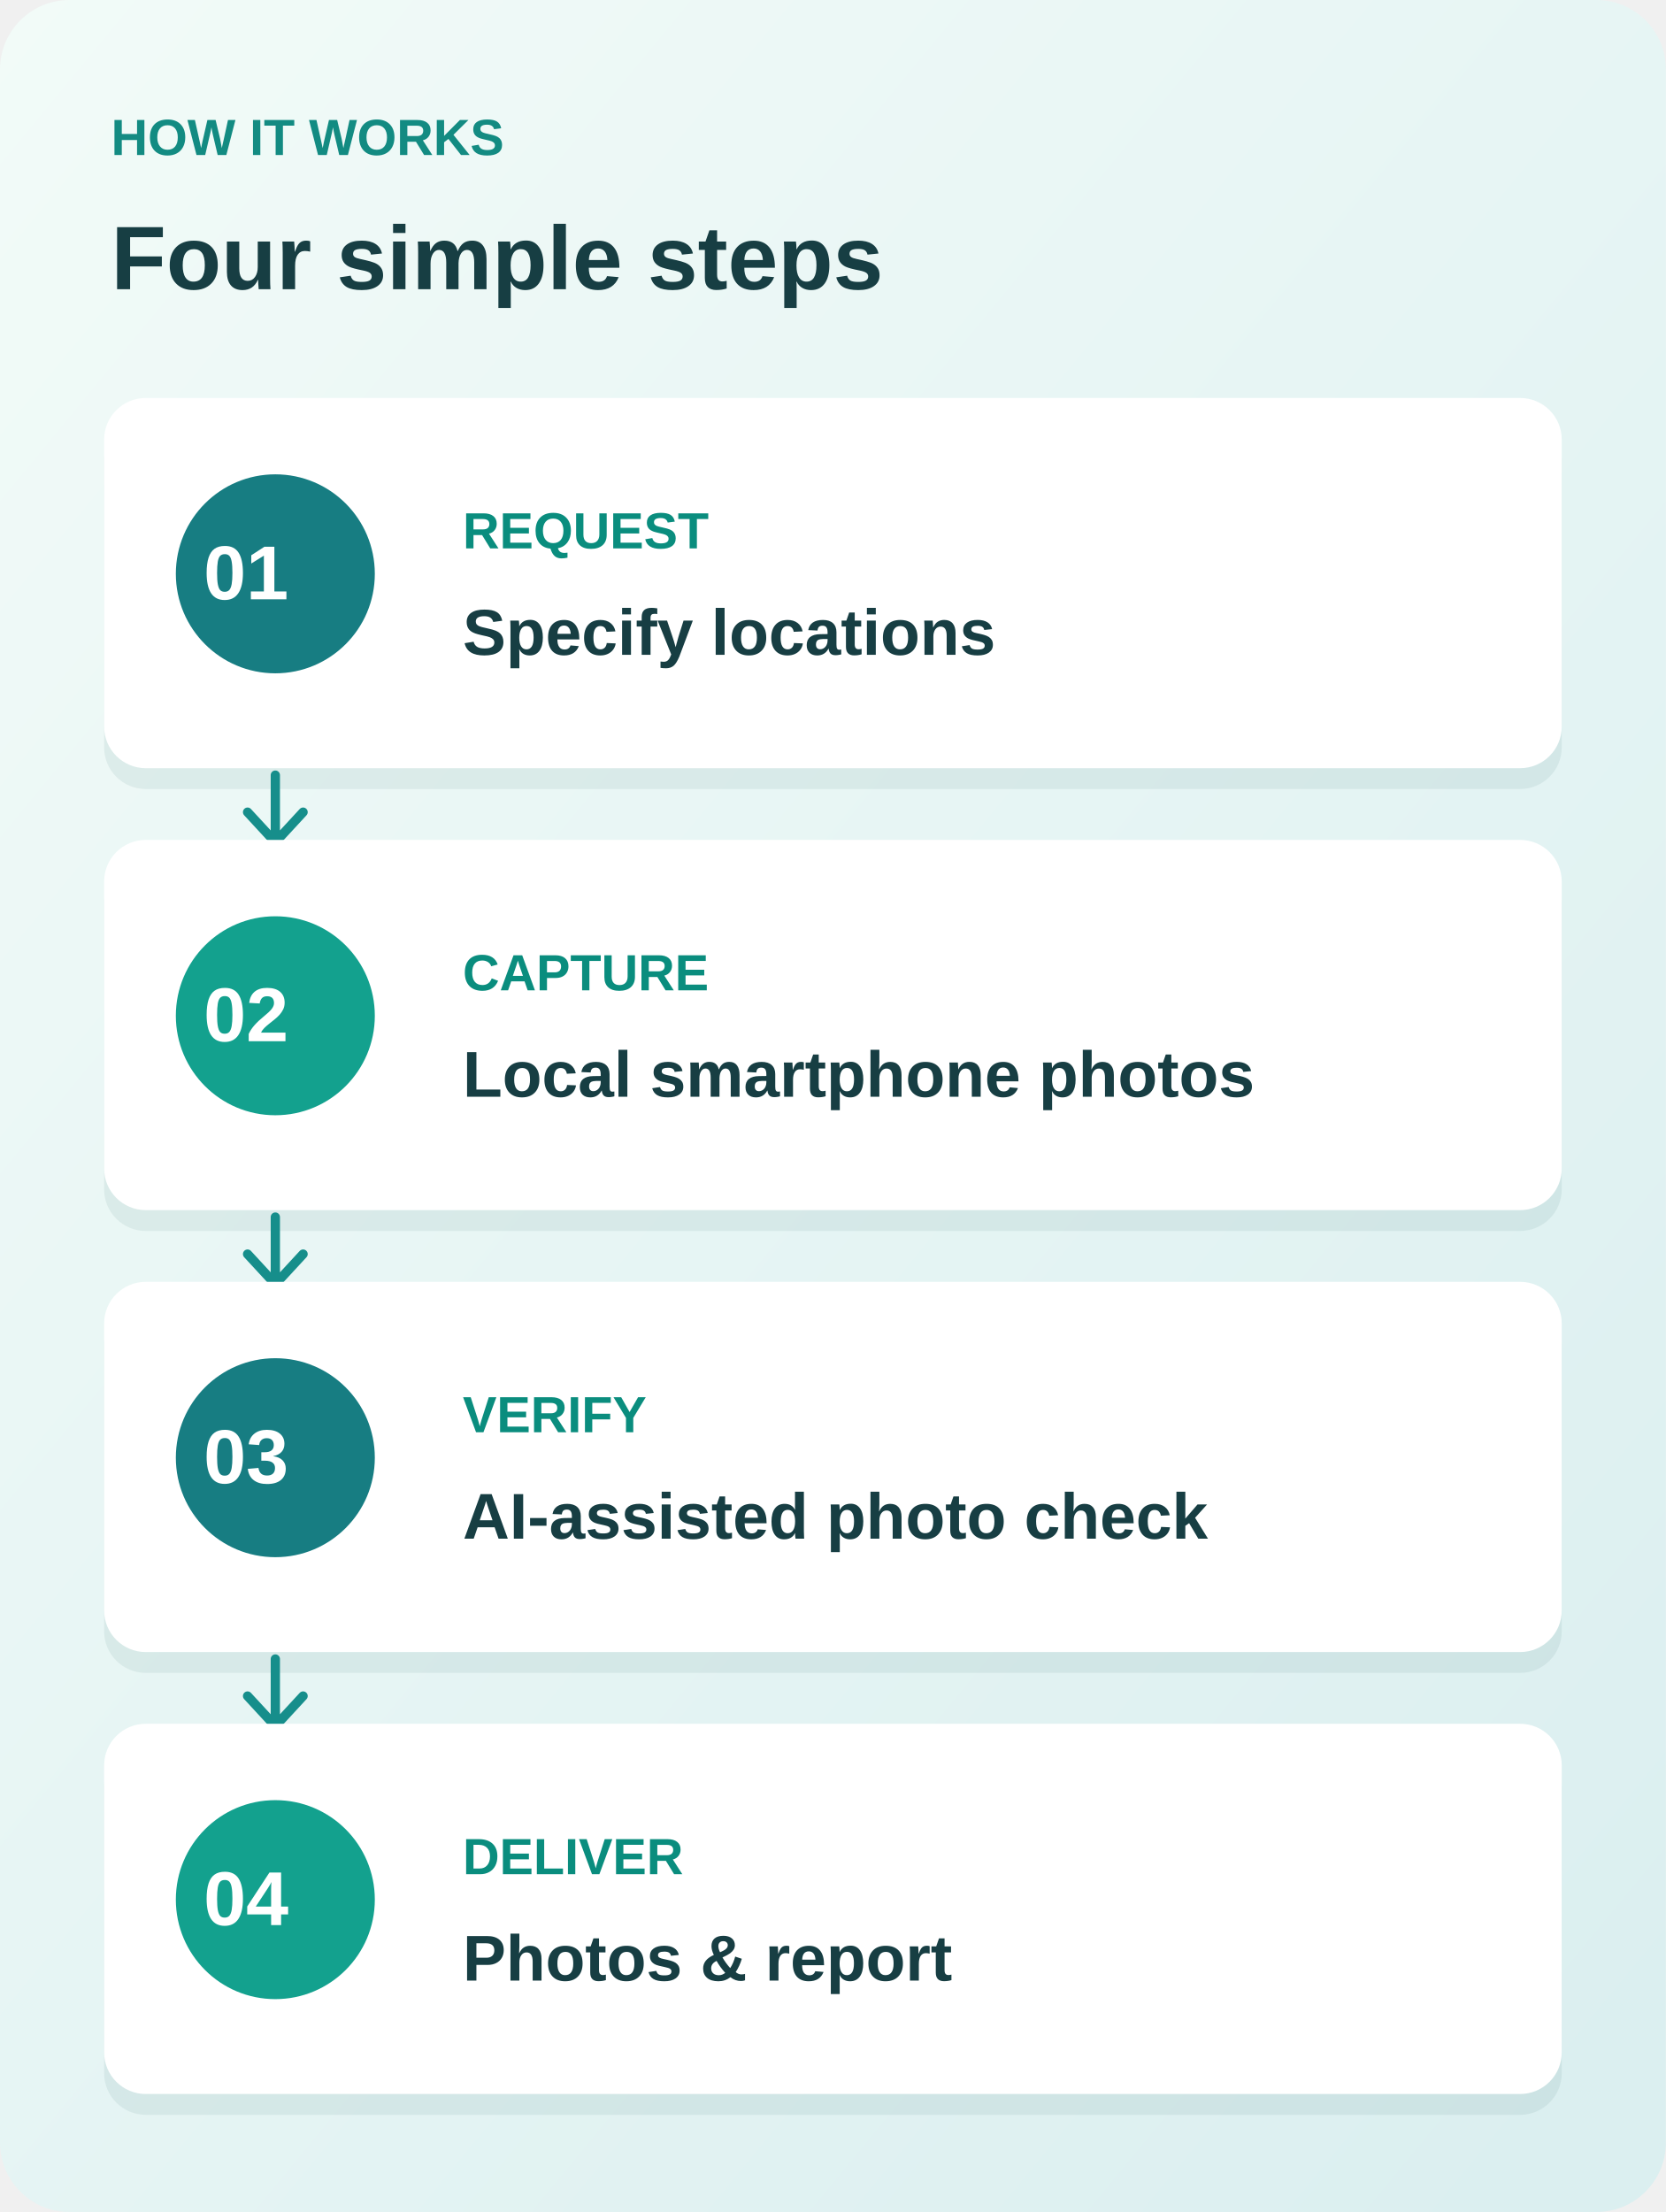
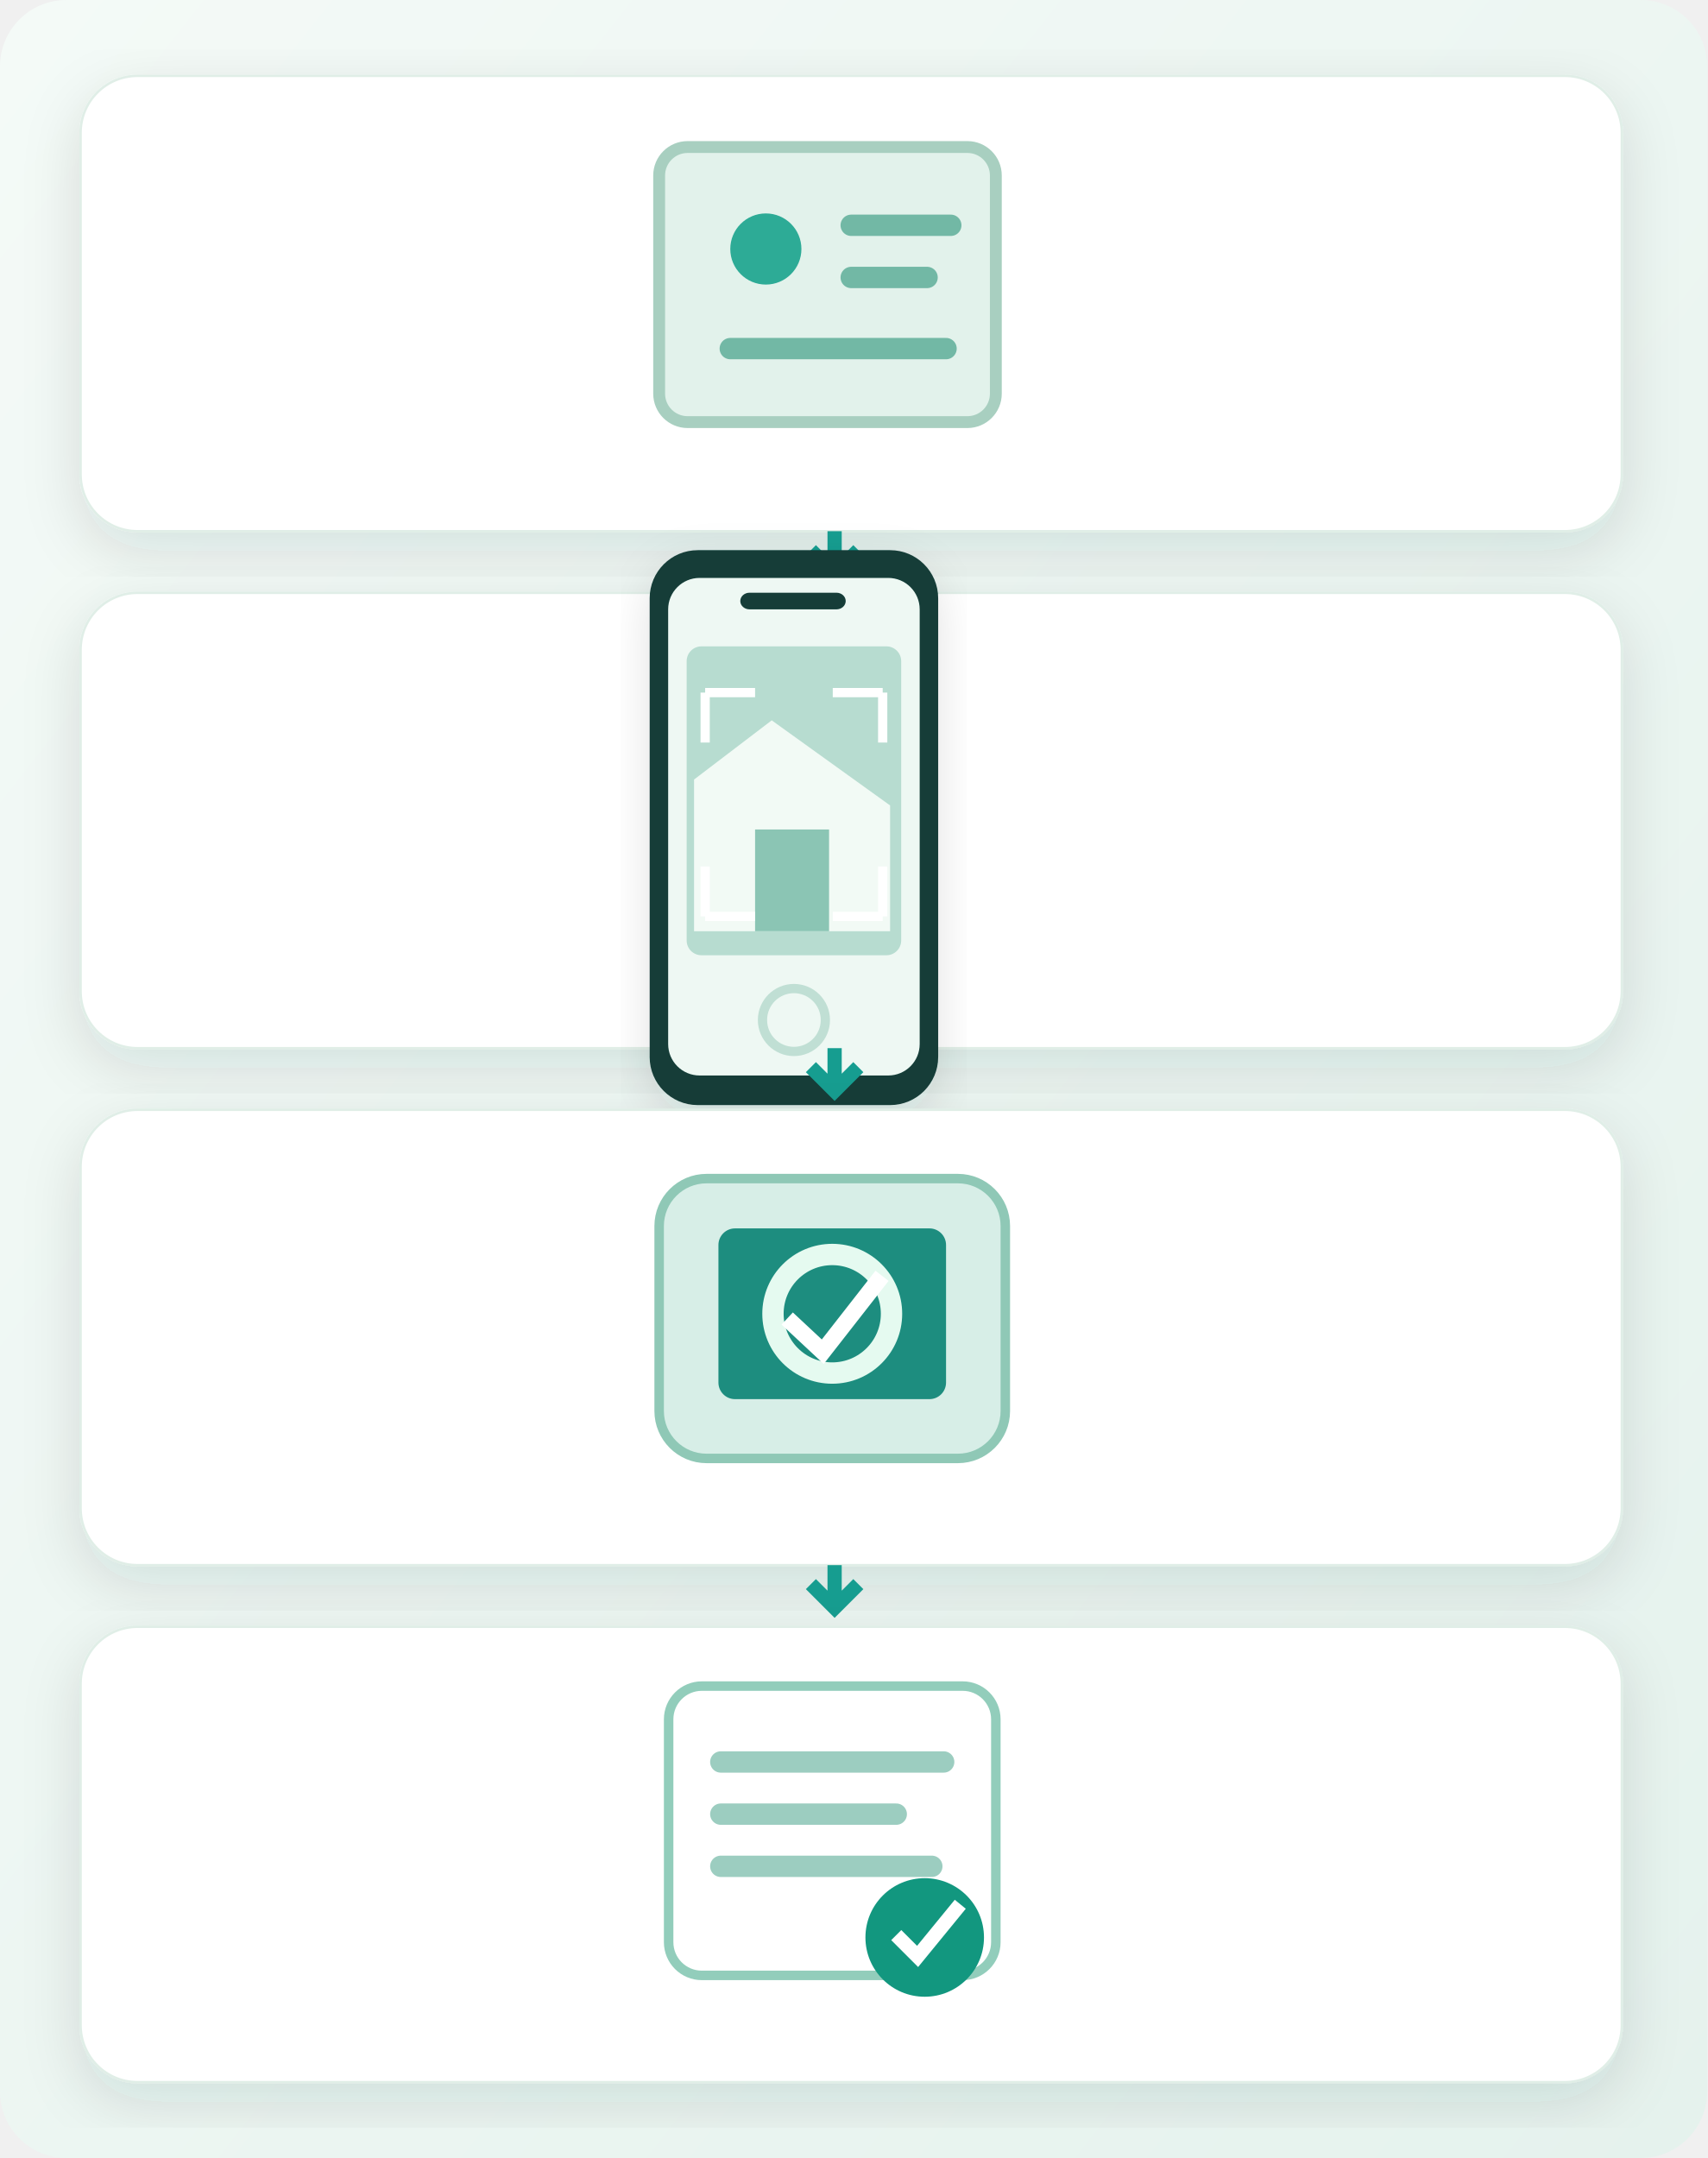
- <svg xmlns="http://www.w3.org/2000/svg" viewBox="0 0 720 956" role="img">
+ <svg xmlns="http://www.w3.org/2000/svg" viewBox="0 0 720 910" aria-hidden="true">
  <defs>
-     <linearGradient id="bg" x2=".9" y2="1">
-       <stop stop-color="#f2fbf8" />
-       <stop offset="1" stop-color="#dbeff0" />
+     <linearGradient id="bg" x2="1" y2="1">
+       <stop stop-color="#f4faf7" />
+       <stop offset="1" stop-color="#e5f2ed" />
    </linearGradient>
-     <linearGradient id="blue" x2="1" y2="1">
-       <stop stop-color="#1fbdaf" />
-       <stop offset="1" stop-color="#126b9d" />
+     <linearGradient id="teal" x2="1" y2="1">
+       <stop stop-color="#27b6a4" />
+       <stop offset="1" stop-color="#0e786d" />
    </linearGradient>
+     <filter id="s">
+       <feDropShadow dx="0" dy="8" stdDeviation="12" flood-color="#173b32" flood-opacity=".12" />
+     </filter>
  </defs>
-   <rect width="720" height="956" rx="30" fill="url(#bg)" />
-   <text x="48" y="67" font-size="22" fill="#138b82" font-family="Arial,sans-serif" font-weight="700">HOW IT WORKS</text>
-   <text x="48" y="125" font-size="39" fill="#173e43" font-family="Arial,sans-serif" font-weight="700">Four simple steps</text>
-   <rect x="45" y="181" width="630" height="160" rx="18" fill="#1a5553" opacity=".08" />
-   <rect x="45" y="172" width="630" height="160" rx="18" fill="white" />
-   <circle cx="119" cy="248" r="43" fill="#177d82" />
-   <text x="88" y="259" font-size="33" fill="#fff" font-family="Arial,sans-serif" font-weight="700">01</text>
-   <text x="200" y="237" font-size="22" fill="#0a8d7e" font-family="Arial,sans-serif" font-weight="700">REQUEST</text>
-   <text x="200" y="283" font-size="28" fill="#173e43" font-family="Arial,sans-serif" font-weight="700">Specify locations</text>
-   <path d="M119 335v28m-12-12 12 13 12-13" fill="none" stroke="#168e8b" stroke-width="4" stroke-linecap="round" />
-   <rect x="45" y="372" width="630" height="160" rx="18" fill="#1a5553" opacity=".08" />
-   <rect x="45" y="363" width="630" height="160" rx="18" fill="white" />
-   <circle cx="119" cy="439" r="43" fill="#13a18e" />
-   <text x="88" y="450" font-size="33" fill="#fff" font-family="Arial,sans-serif" font-weight="700">02</text>
-   <text x="200" y="428" font-size="22" fill="#0a8d7e" font-family="Arial,sans-serif" font-weight="700">CAPTURE</text>
-   <text x="200" y="474" font-size="28" fill="#173e43" font-family="Arial,sans-serif" font-weight="700">Local smartphone photos</text>
-   <path d="M119 526v28m-12-12 12 13 12-13" fill="none" stroke="#168e8b" stroke-width="4" stroke-linecap="round" />
-   <rect x="45" y="563" width="630" height="160" rx="18" fill="#1a5553" opacity=".08" />
-   <rect x="45" y="554" width="630" height="160" rx="18" fill="white" />
-   <circle cx="119" cy="630" r="43" fill="#177d82" />
-   <text x="88" y="641" font-size="33" fill="#fff" font-family="Arial,sans-serif" font-weight="700">03</text>
-   <text x="200" y="619" font-size="22" fill="#0a8d7e" font-family="Arial,sans-serif" font-weight="700">VERIFY</text>
-   <text x="200" y="665" font-size="28" fill="#173e43" font-family="Arial,sans-serif" font-weight="700">AI-assisted photo check</text>
-   <path d="M119 717v28m-12-12 12 13 12-13" fill="none" stroke="#168e8b" stroke-width="4" stroke-linecap="round" />
-   <rect x="45" y="754" width="630" height="160" rx="18" fill="#1a5553" opacity=".08" />
-   <rect x="45" y="745" width="630" height="160" rx="18" fill="white" />
-   <circle cx="119" cy="821" r="43" fill="#13a18e" />
-   <text x="88" y="832" font-size="33" fill="#fff" font-family="Arial,sans-serif" font-weight="700">04</text>
-   <text x="200" y="810" font-size="22" fill="#0a8d7e" font-family="Arial,sans-serif" font-weight="700">DELIVER</text>
-   <text x="200" y="856" font-size="28" fill="#173e43" font-family="Arial,sans-serif" font-weight="700">Photos &amp; report</text>
+   <rect width="720" height="910" rx="28" fill="url(#bg)" />
+   <rect x="34" y="32" width="650" height="192" rx="24" fill="white" stroke="#e0eee7" filter="url(#s)" />
+   <g transform="translate(278 57)">
+     <rect x="0" y="5" width="142" height="116" rx="12" fill="#e2f2eb" stroke="#a8cfc0" stroke-width="5" />
+     <circle cx="45" cy="48" r="15" fill="#2dab96" />
+     <path d="M81 38h42M81 60h32M30 90h91" stroke="#72b8a5" stroke-width="9" stroke-linecap="round" />
+   </g>
+   <path d="M352 224v18m-10-10 10 10 10-10" stroke="#169d90" stroke-width="6" fill="none" />
+   <rect x="34" y="250" width="650" height="192" rx="24" fill="white" stroke="#e0eee7" filter="url(#s)" />
+   <g transform="translate(278 275)">
+     <g transform="translate(-4 -43) scale(0.78)" filter="url(#s)">
+       <rect width="156" height="300" rx="26" fill="#133e38" />
+       <rect x="10" y="15" width="136" height="269" rx="17" fill="#eef8f3" />
+       <rect x="49" y="23" width="57" height="9" rx="5" fill="#133e38" />
+       <rect x="20" y="52" width="116" height="167" rx="8" fill="#b7dcd0" />
+       <path d="M24 206v-82l42-32 64 46v68" fill="#f2faf5" />
+       <rect x="57" y="151" width="40" height="55" fill="#8bc5b4" />
+       <path d="M30 77h27m-27 0v27m96-27H99m27 0v27M30 198v-27m0 27h27m69 0H99m27 0v-27" stroke="#fff" stroke-width="5" fill="none" />
+       <circle cx="78" cy="254" r="17" fill="none" stroke="#c0dfd4" stroke-width="5" />
+     </g>
+   </g>
+   <path d="M352 442v18m-10-10 10 10 10-10" stroke="#169d90" stroke-width="6" fill="none" />
+   <rect x="34" y="468" width="650" height="192" rx="24" fill="white" stroke="#e0eee7" filter="url(#s)" />
+   <g transform="translate(278 493)">
+     <rect x="0" y="4" width="146" height="118" rx="20" fill="#d7eee7" stroke="#8fc8b6" stroke-width="4" />
+     <rect x="25" y="25" width="96" height="72" rx="7" fill="#1d8d7f" />
+     <circle cx="73" cy="61" r="25" stroke="#e5faf0" fill="none" stroke-width="9" />
+     <path d="m54 63 15 14 25-32" fill="none" stroke="#fff" stroke-width="7" />
+   </g>
+   <path d="M352 660v18m-10-10 10 10 10-10" stroke="#169d90" stroke-width="6" fill="none" />
+   <rect x="34" y="686" width="650" height="192" rx="24" fill="white" stroke="#e0eee7" filter="url(#s)" />
+   <g transform="translate(278 711)">
+     <rect x="4" y="0" width="138" height="122" rx="14" fill="#fff" stroke="#92cdbb" stroke-width="4" />
+     <path d="M26 32h94M26 54h74M26 76h89" stroke="#9ccdc0" stroke-width="9" stroke-linecap="round" />
+     <circle cx="112" cy="106" r="25" fill="#12977f" />
+     <path d="m100 105 9 9 18-22" stroke="#fff" stroke-width="6" fill="none" />
+   </g>
</svg>
